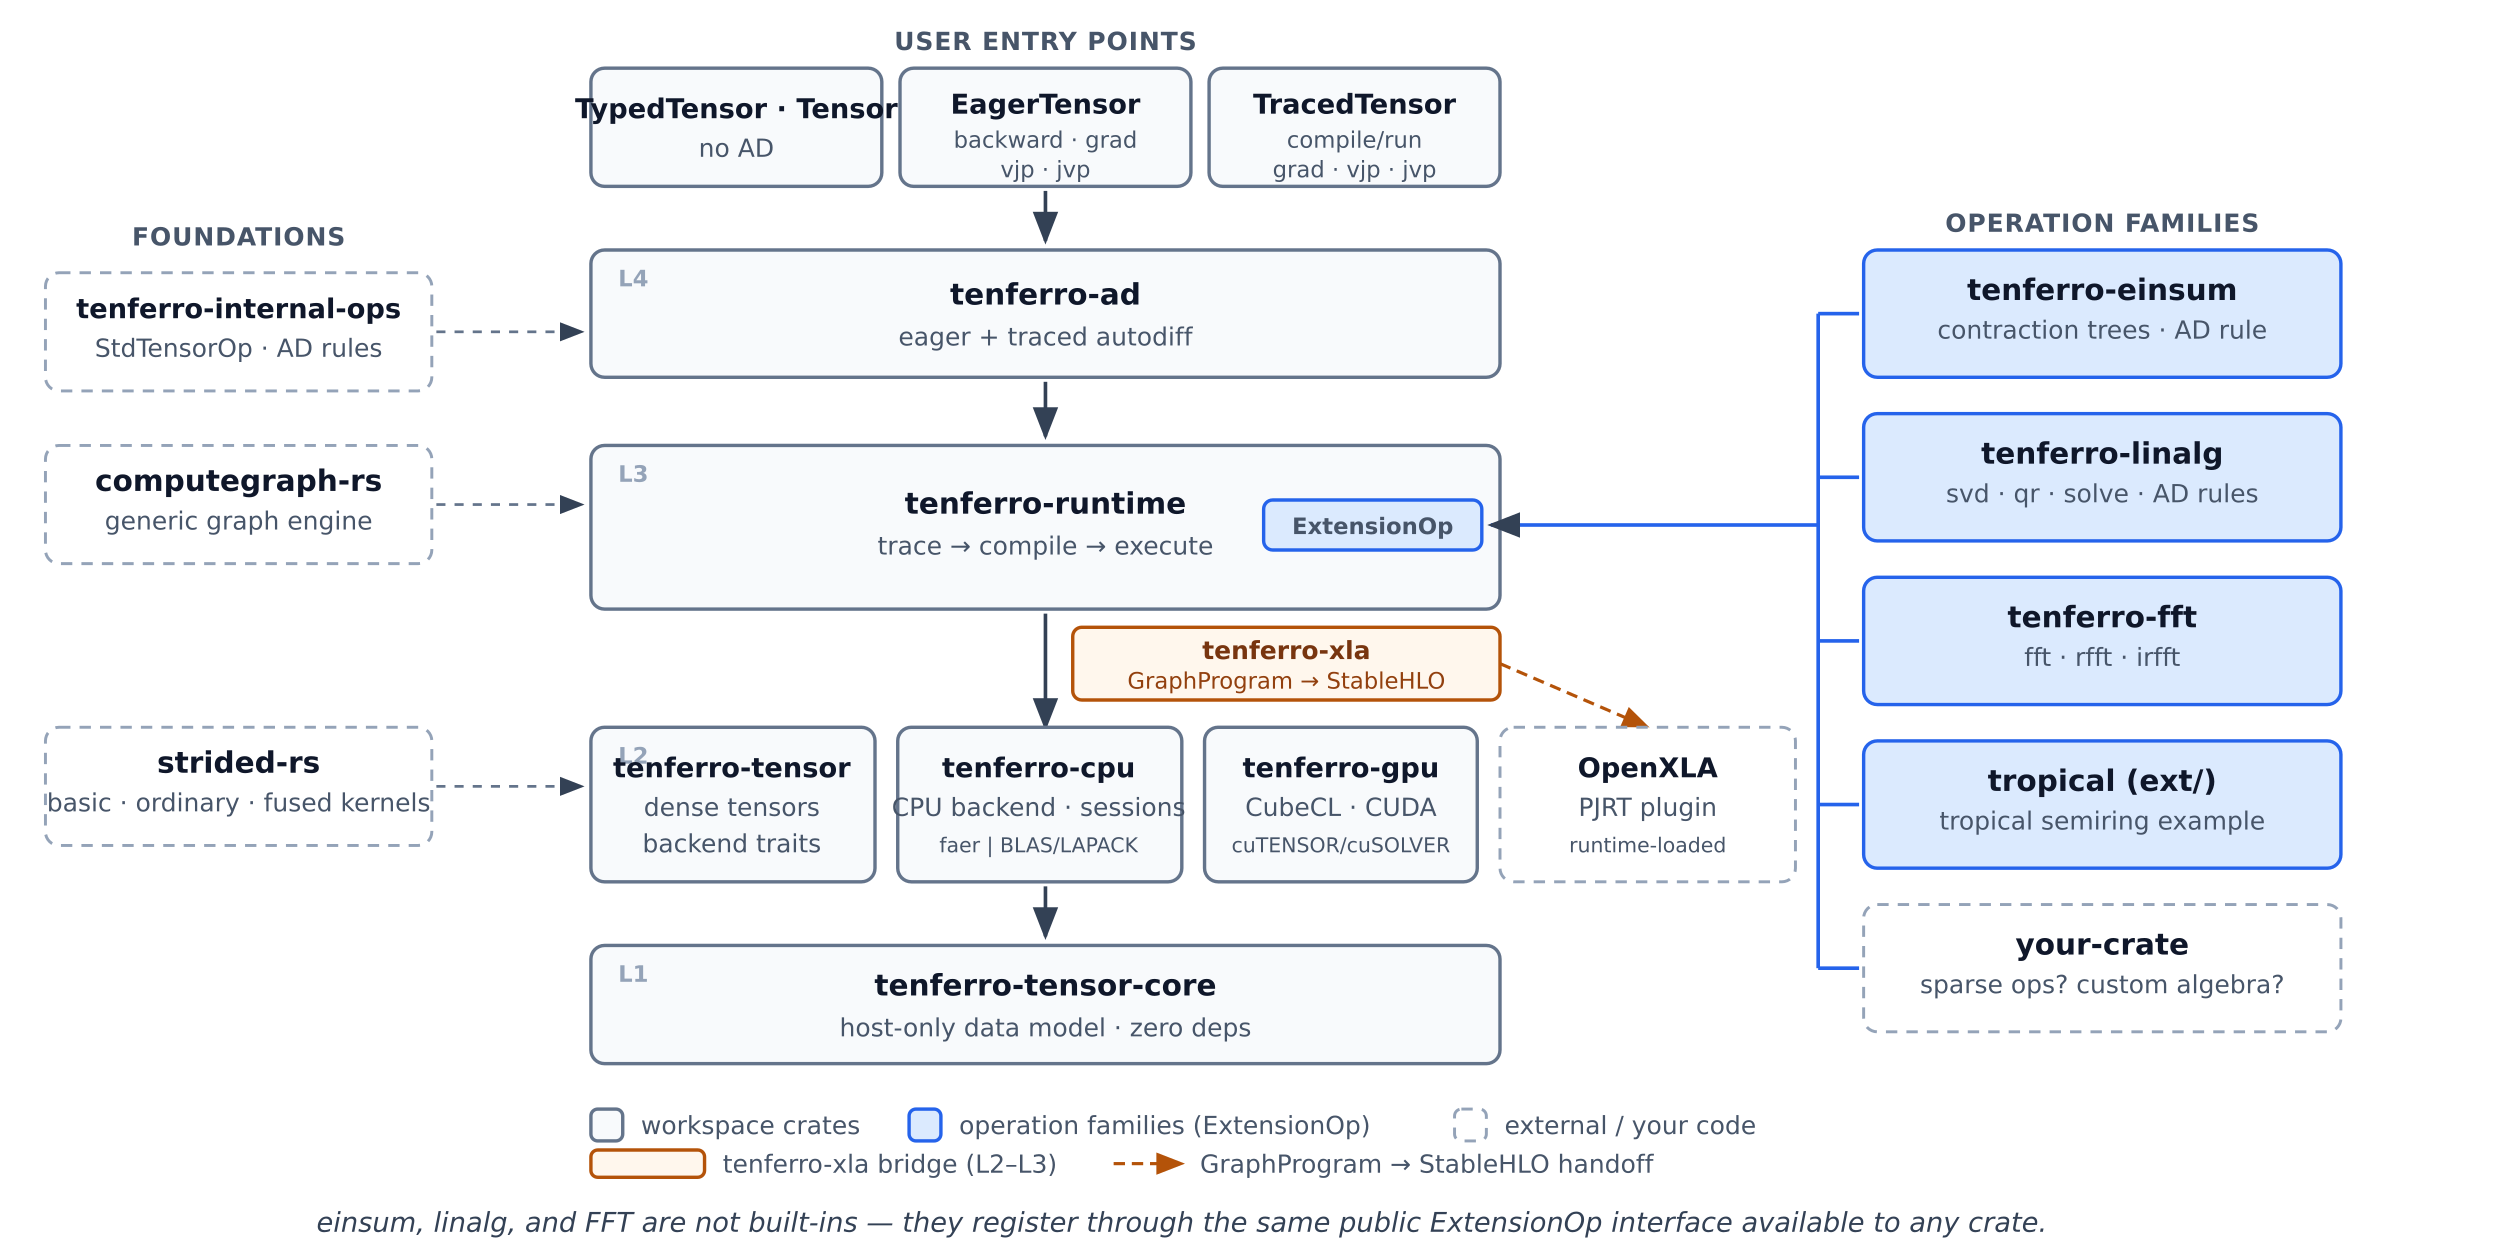
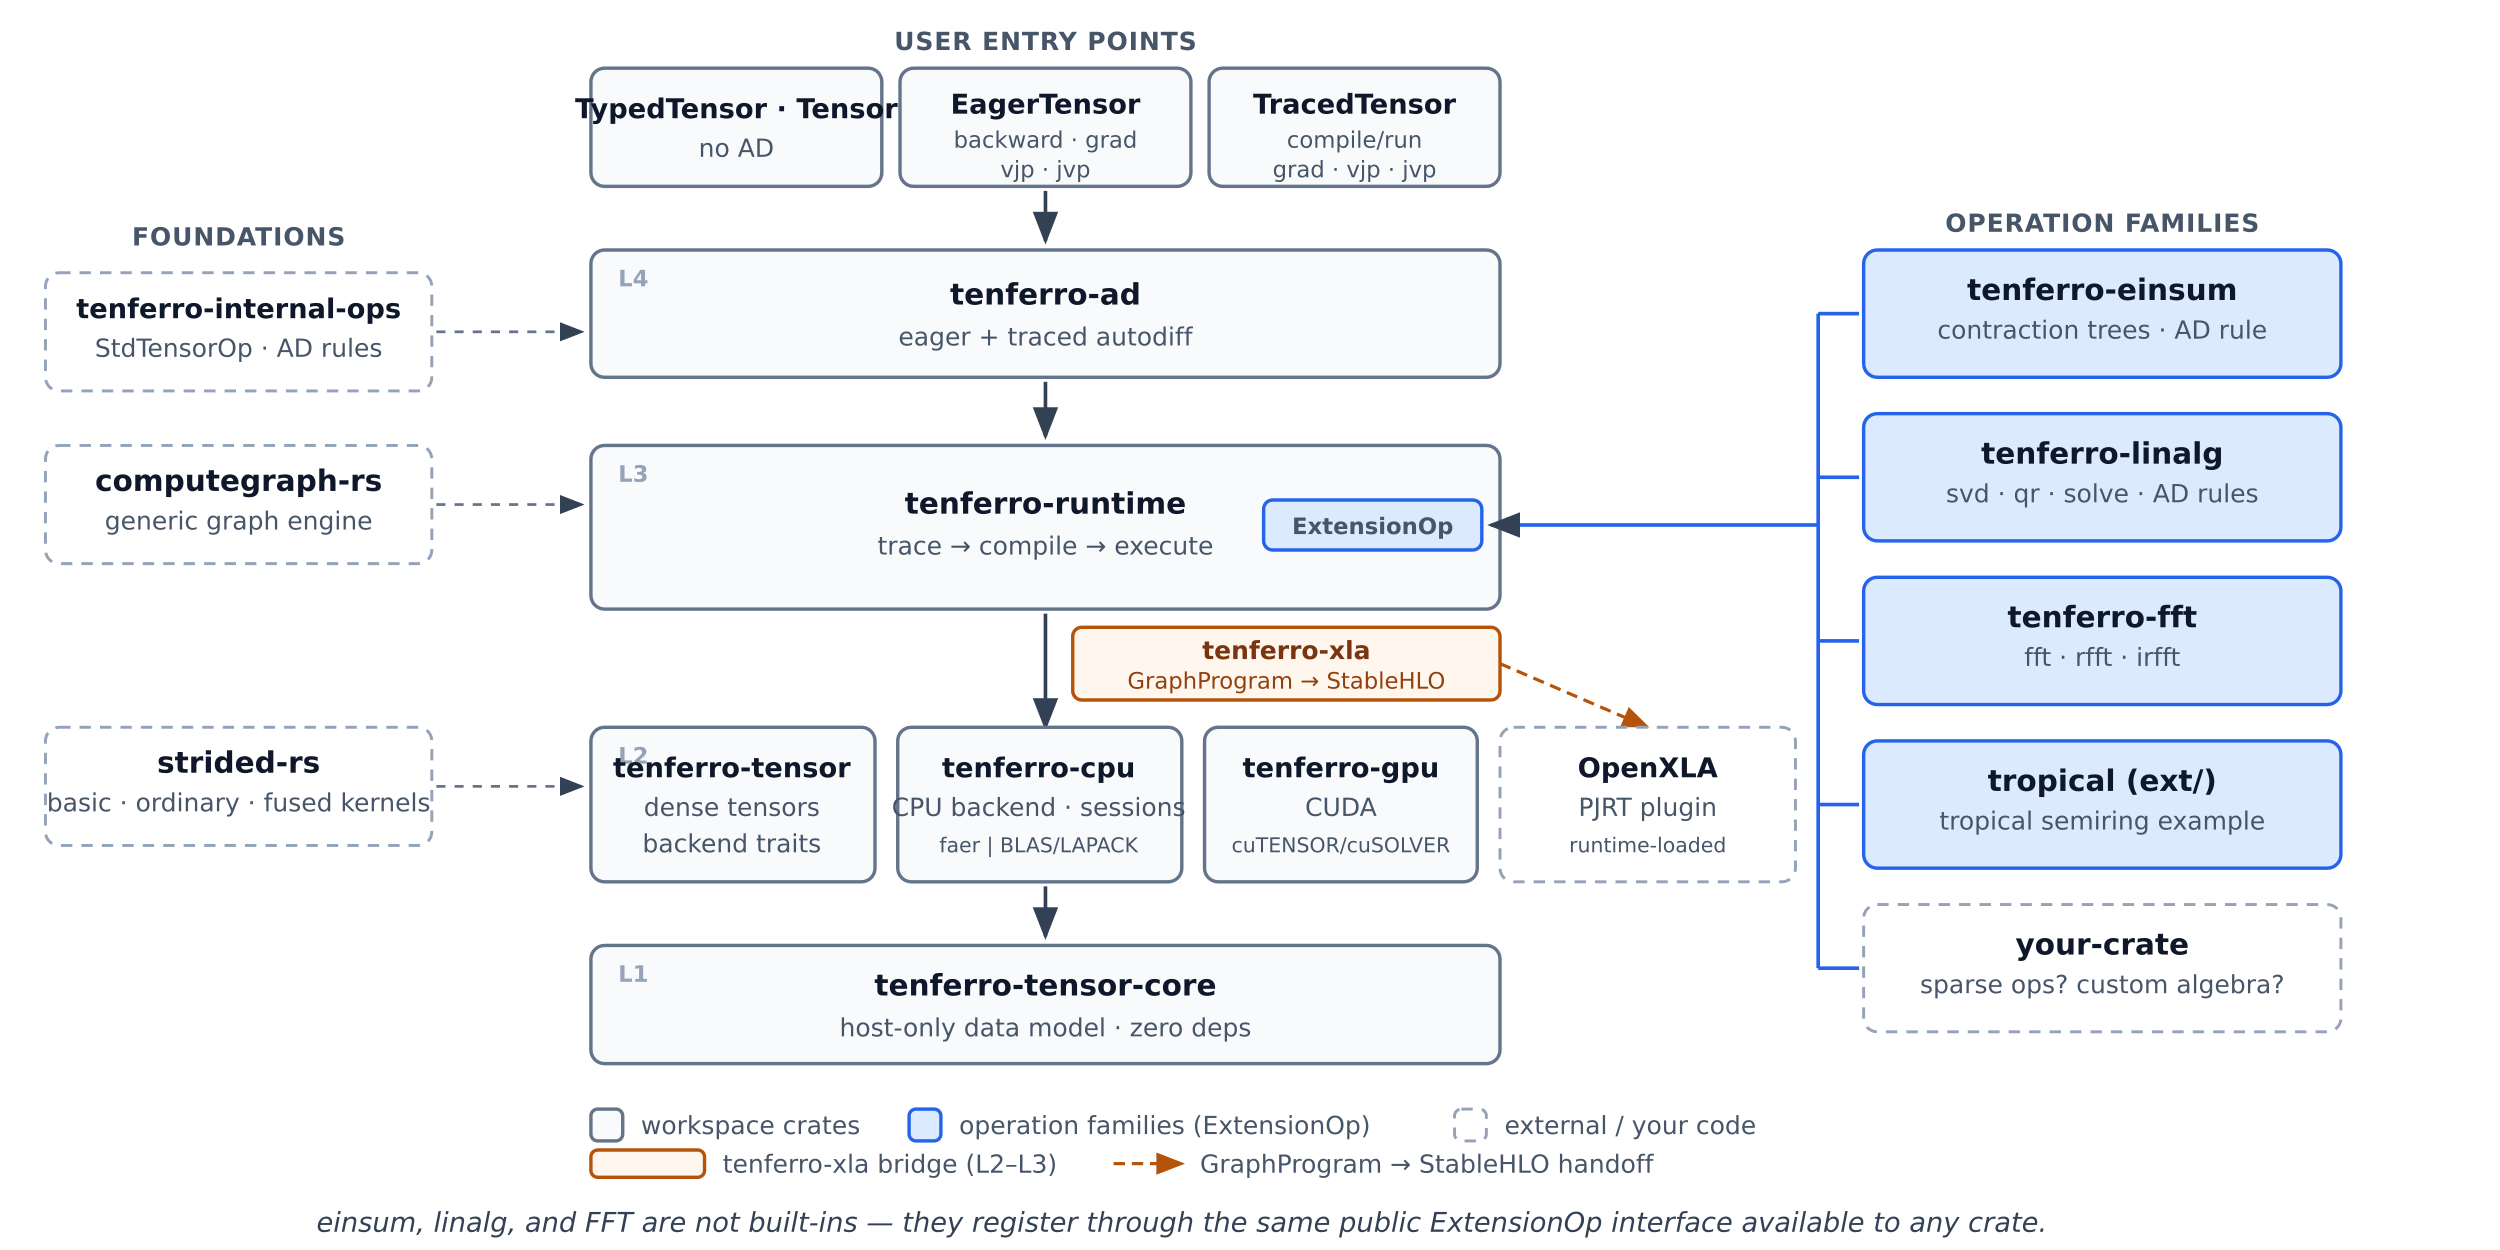
<svg xmlns="http://www.w3.org/2000/svg" viewBox="0 0 1100 550" role="img" aria-labelledby="tf-arch-title tf-arch-desc">
  <defs>
    <marker id="arr" markerWidth="9" markerHeight="7" refX="8" refY="3.5" orient="auto" markerUnits="strokeWidth">
      <path d="M 0 0 L 9 3.5 L 0 7 z" fill="#334155" />
    </marker>
    <marker id="arr-xla" markerWidth="9" markerHeight="7" refX="8" refY="3.5" orient="auto" markerUnits="strokeWidth">
      <path d="M 0 0 L 9 3.5 L 0 7 z" fill="#b45309" />
    </marker>
    <style>
      .box  { fill: #f8fafc; stroke: #64748b; stroke-width: 1.5; }
      .fam  { fill: #dbeafe; stroke: #2563eb; stroke-width: 1.5; }
      .xla  { fill: #fff7ed; stroke: #b45309; stroke-width: 1.5; }
      .ext  { fill: #ffffff; stroke: #94a3b8; stroke-width: 1.3; stroke-dasharray: 5 4; }
      .name { font-family: "DejaVu Sans"; font-size: 13px; font-weight: 700; fill: #0f172a; text-anchor: middle; }
      .sub  { font-family: "DejaVu Sans"; font-size: 11px; fill: #475569; text-anchor: middle; }
      .tag  { font-family: "DejaVu Sans"; font-size: 10px; font-weight: 700; fill: #94a3b8; }
      .hdr  { font-family: "DejaVu Sans"; font-size: 11px; font-weight: 700; fill: #475569; text-anchor: middle; letter-spacing: 0.4px; }
      .cap  { font-family: "DejaVu Sans"; font-size: 12px; font-style: italic; fill: #334155; text-anchor: middle; }
      .leg  { font-family: "DejaVu Sans"; font-size: 11px; fill: #475569; }
      .dep  { stroke: #334155; stroke-width: 1.6; marker-end: url(#arr); fill: none; }
      .use  { stroke: #64748b; stroke-width: 1.2; stroke-dasharray: 4 4; marker-end: url(#arr); fill: none; }
      .gp   { stroke: #b45309; stroke-width: 1.4; stroke-dasharray: 5 3; marker-end: url(#arr-xla); fill: none; }
      .bus  { stroke: #2563eb; stroke-width: 1.6; fill: none; }
      .busa { stroke: #2563eb; stroke-width: 1.6; marker-end: url(#arr); fill: none; }
    </style>
  </defs>
  <rect width="100%" height="100%" fill="#ffffff" />
  <text x="460" y="22" class="hdr">USER ENTRY POINTS</text>
  <rect x="260" y="30" width="128" height="52" rx="6" class="box" />
  <text x="324" y="52" class="name" style="font-size:12px">TypedTensor · Tensor</text>
  <text x="324" y="69" class="sub">no AD</text>
  <rect x="396" y="30" width="128" height="52" rx="6" class="box" />
  <text x="460" y="50" class="name" style="font-size:12px">EagerTensor</text>
  <text x="460" y="65" class="sub" style="font-size:10px">backward · grad</text>
  <text x="460" y="78" class="sub" style="font-size:10px">vjp · jvp</text>
  <rect x="532" y="30" width="128" height="52" rx="6" class="box" />
  <text x="596" y="50" class="name" style="font-size:12px">TracedTensor</text>
  <text x="596" y="65" class="sub" style="font-size:10px">compile/run</text>
  <text x="596" y="78" class="sub" style="font-size:10px">grad · vjp · jvp</text>
  <line x1="460" y1="84" x2="460" y2="106" class="dep" />
  <rect x="260" y="110" width="400" height="56" rx="6" class="box" />
  <text x="272" y="126" class="tag">L4</text>
  <text x="460" y="134" class="name">tenferro-ad</text>
  <text x="460" y="152" class="sub">eager + traced autodiff</text>
  <line x1="460" y1="168" x2="460" y2="192" class="dep" />
  <rect x="260" y="196" width="400" height="72" rx="6" class="box" />
  <text x="272" y="212" class="tag">L3</text>
  <text x="460" y="226" class="name">tenferro-runtime</text>
  <text x="460" y="244" class="sub">trace → compile → execute</text>
  <rect x="556" y="220" width="96" height="22" rx="4" class="fam" />
  <text x="604" y="235" class="sub" style="font-weight:700;font-size:10px">ExtensionOp</text>
  <rect x="472" y="276" width="188" height="32" rx="4" class="xla" />
  <text x="566" y="290" class="name" style="font-size:11px;fill:#78350f">tenferro-xla</text>
  <text x="566" y="303" class="sub" style="fill:#92400e;font-size:10px">GraphProgram → StableHLO</text>
  <line x1="660" y1="292" x2="725" y2="320" class="gp" />
  <line x1="460" y1="270" x2="460" y2="320" class="dep" />
  <rect x="260" y="320" width="125" height="68" rx="6" class="box" />
  <text x="272" y="336" class="tag">L2</text>
  <text x="322" y="342" class="name" style="font-size:12px">tenferro-tensor</text>
  <text x="322" y="359" class="sub">dense tensors</text>
  <text x="322" y="375" class="sub">backend traits</text>
  <rect x="395" y="320" width="125" height="68" rx="6" class="box" />
  <text x="457" y="342" class="name" style="font-size:12px">tenferro-cpu</text>
  <text x="457" y="359" class="sub">CPU backend · sessions</text>
  <text x="457" y="375" class="sub" style="font-size:9px">faer | BLAS/LAPACK</text>
  <rect x="530" y="320" width="120" height="68" rx="6" class="box" />
  <text x="590" y="342" class="name" style="font-size:12px">tenferro-gpu</text>
-   <text x="590" y="359" class="sub">CubeCL · CUDA</text>
+   <text x="590" y="359" class="sub">CUDA</text>
  <text x="590" y="375" class="sub" style="font-size:9px">cuTENSOR/cuSOLVER</text>
  <rect x="660" y="320" width="130" height="68" rx="6" class="ext" />
  <text x="725" y="342" class="name" style="font-size:12px">OpenXLA</text>
  <text x="725" y="359" class="sub">PJRT plugin</text>
  <text x="725" y="375" class="sub" style="font-size:9px">runtime-loaded</text>
  <line x1="460" y1="390" x2="460" y2="412" class="dep" />
  <rect x="260" y="416" width="400" height="52" rx="6" class="box" />
  <text x="272" y="432" class="tag">L1</text>
  <text x="460" y="438" class="name">tenferro-tensor-core</text>
  <text x="460" y="456" class="sub">host-only data model · zero deps</text>
  <text x="105" y="108" class="hdr">FOUNDATIONS</text>
  <rect x="20" y="120" width="170" height="52" rx="6" class="ext" />
  <text x="105" y="140" class="name" style="font-size:12px">tenferro-internal-ops</text>
  <text x="105" y="157" class="sub">StdTensorOp · AD rules</text>
  <rect x="20" y="196" width="170" height="52" rx="6" class="ext" />
  <text x="105" y="216" class="name">computegraph-rs</text>
  <text x="105" y="233" class="sub">generic graph engine</text>
  <rect x="20" y="320" width="170" height="52" rx="6" class="ext" />
  <text x="105" y="340" class="name">strided-rs</text>
  <text x="105" y="357" class="sub">basic · ordinary · fused kernels</text>
  <line x1="192" y1="146" x2="256" y2="146" class="use" />
  <line x1="192" y1="222" x2="256" y2="222" class="use" />
  <line x1="192" y1="346" x2="256" y2="346" class="use" />
  <text x="925" y="102" class="hdr">OPERATION FAMILIES</text>
  <rect x="820" y="110" width="210" height="56" rx="6" class="fam" />
  <text x="925" y="132" class="name">tenferro-einsum</text>
  <text x="925" y="149" class="sub">contraction trees · AD rule</text>
  <rect x="820" y="182" width="210" height="56" rx="6" class="fam" />
  <text x="925" y="204" class="name">tenferro-linalg</text>
  <text x="925" y="221" class="sub">svd · qr · solve · AD rules</text>
  <rect x="820" y="254" width="210" height="56" rx="6" class="fam" />
  <text x="925" y="276" class="name">tenferro-fft</text>
  <text x="925" y="293" class="sub">fft · rfft · irfft</text>
  <rect x="820" y="326" width="210" height="56" rx="6" class="fam" />
  <text x="925" y="348" class="name">tropical (ext/)</text>
  <text x="925" y="365" class="sub">tropical semiring example</text>
  <rect x="820" y="398" width="210" height="56" rx="6" class="ext" />
  <text x="925" y="420" class="name">your-crate</text>
  <text x="925" y="437" class="sub">sparse ops? custom algebra?</text>
  <line x1="800" y1="138" x2="800" y2="426" class="bus" />
  <line x1="818" y1="138" x2="800" y2="138" class="bus" />
  <line x1="818" y1="210" x2="800" y2="210" class="bus" />
  <line x1="818" y1="282" x2="800" y2="282" class="bus" />
  <line x1="818" y1="354" x2="800" y2="354" class="bus" />
  <line x1="818" y1="426" x2="800" y2="426" class="bus" />
  <line x1="800" y1="231" x2="656" y2="231" class="busa" />
  <rect x="260" y="488" width="14" height="14" rx="3" class="box" />
  <text x="282" y="499" class="leg">workspace crates</text>
  <rect x="400" y="488" width="14" height="14" rx="3" class="fam" />
  <text x="422" y="499" class="leg">operation families (ExtensionOp)</text>
  <rect x="640" y="488" width="14" height="14" rx="3" class="ext" />
  <text x="662" y="499" class="leg">external / your code</text>
  <rect x="260" y="506" width="50" height="12" rx="3" class="xla" />
  <text x="318" y="516" class="leg">tenferro-xla bridge (L2–L3)</text>
  <line x1="490" y1="512" x2="520" y2="512" class="gp" />
  <text x="528" y="516" class="leg">GraphProgram → StableHLO handoff</text>
  <text x="520" y="542" class="cap">einsum, linalg, and FFT are not built-ins — they register through the same public ExtensionOp interface available to any crate.</text>
</svg>
